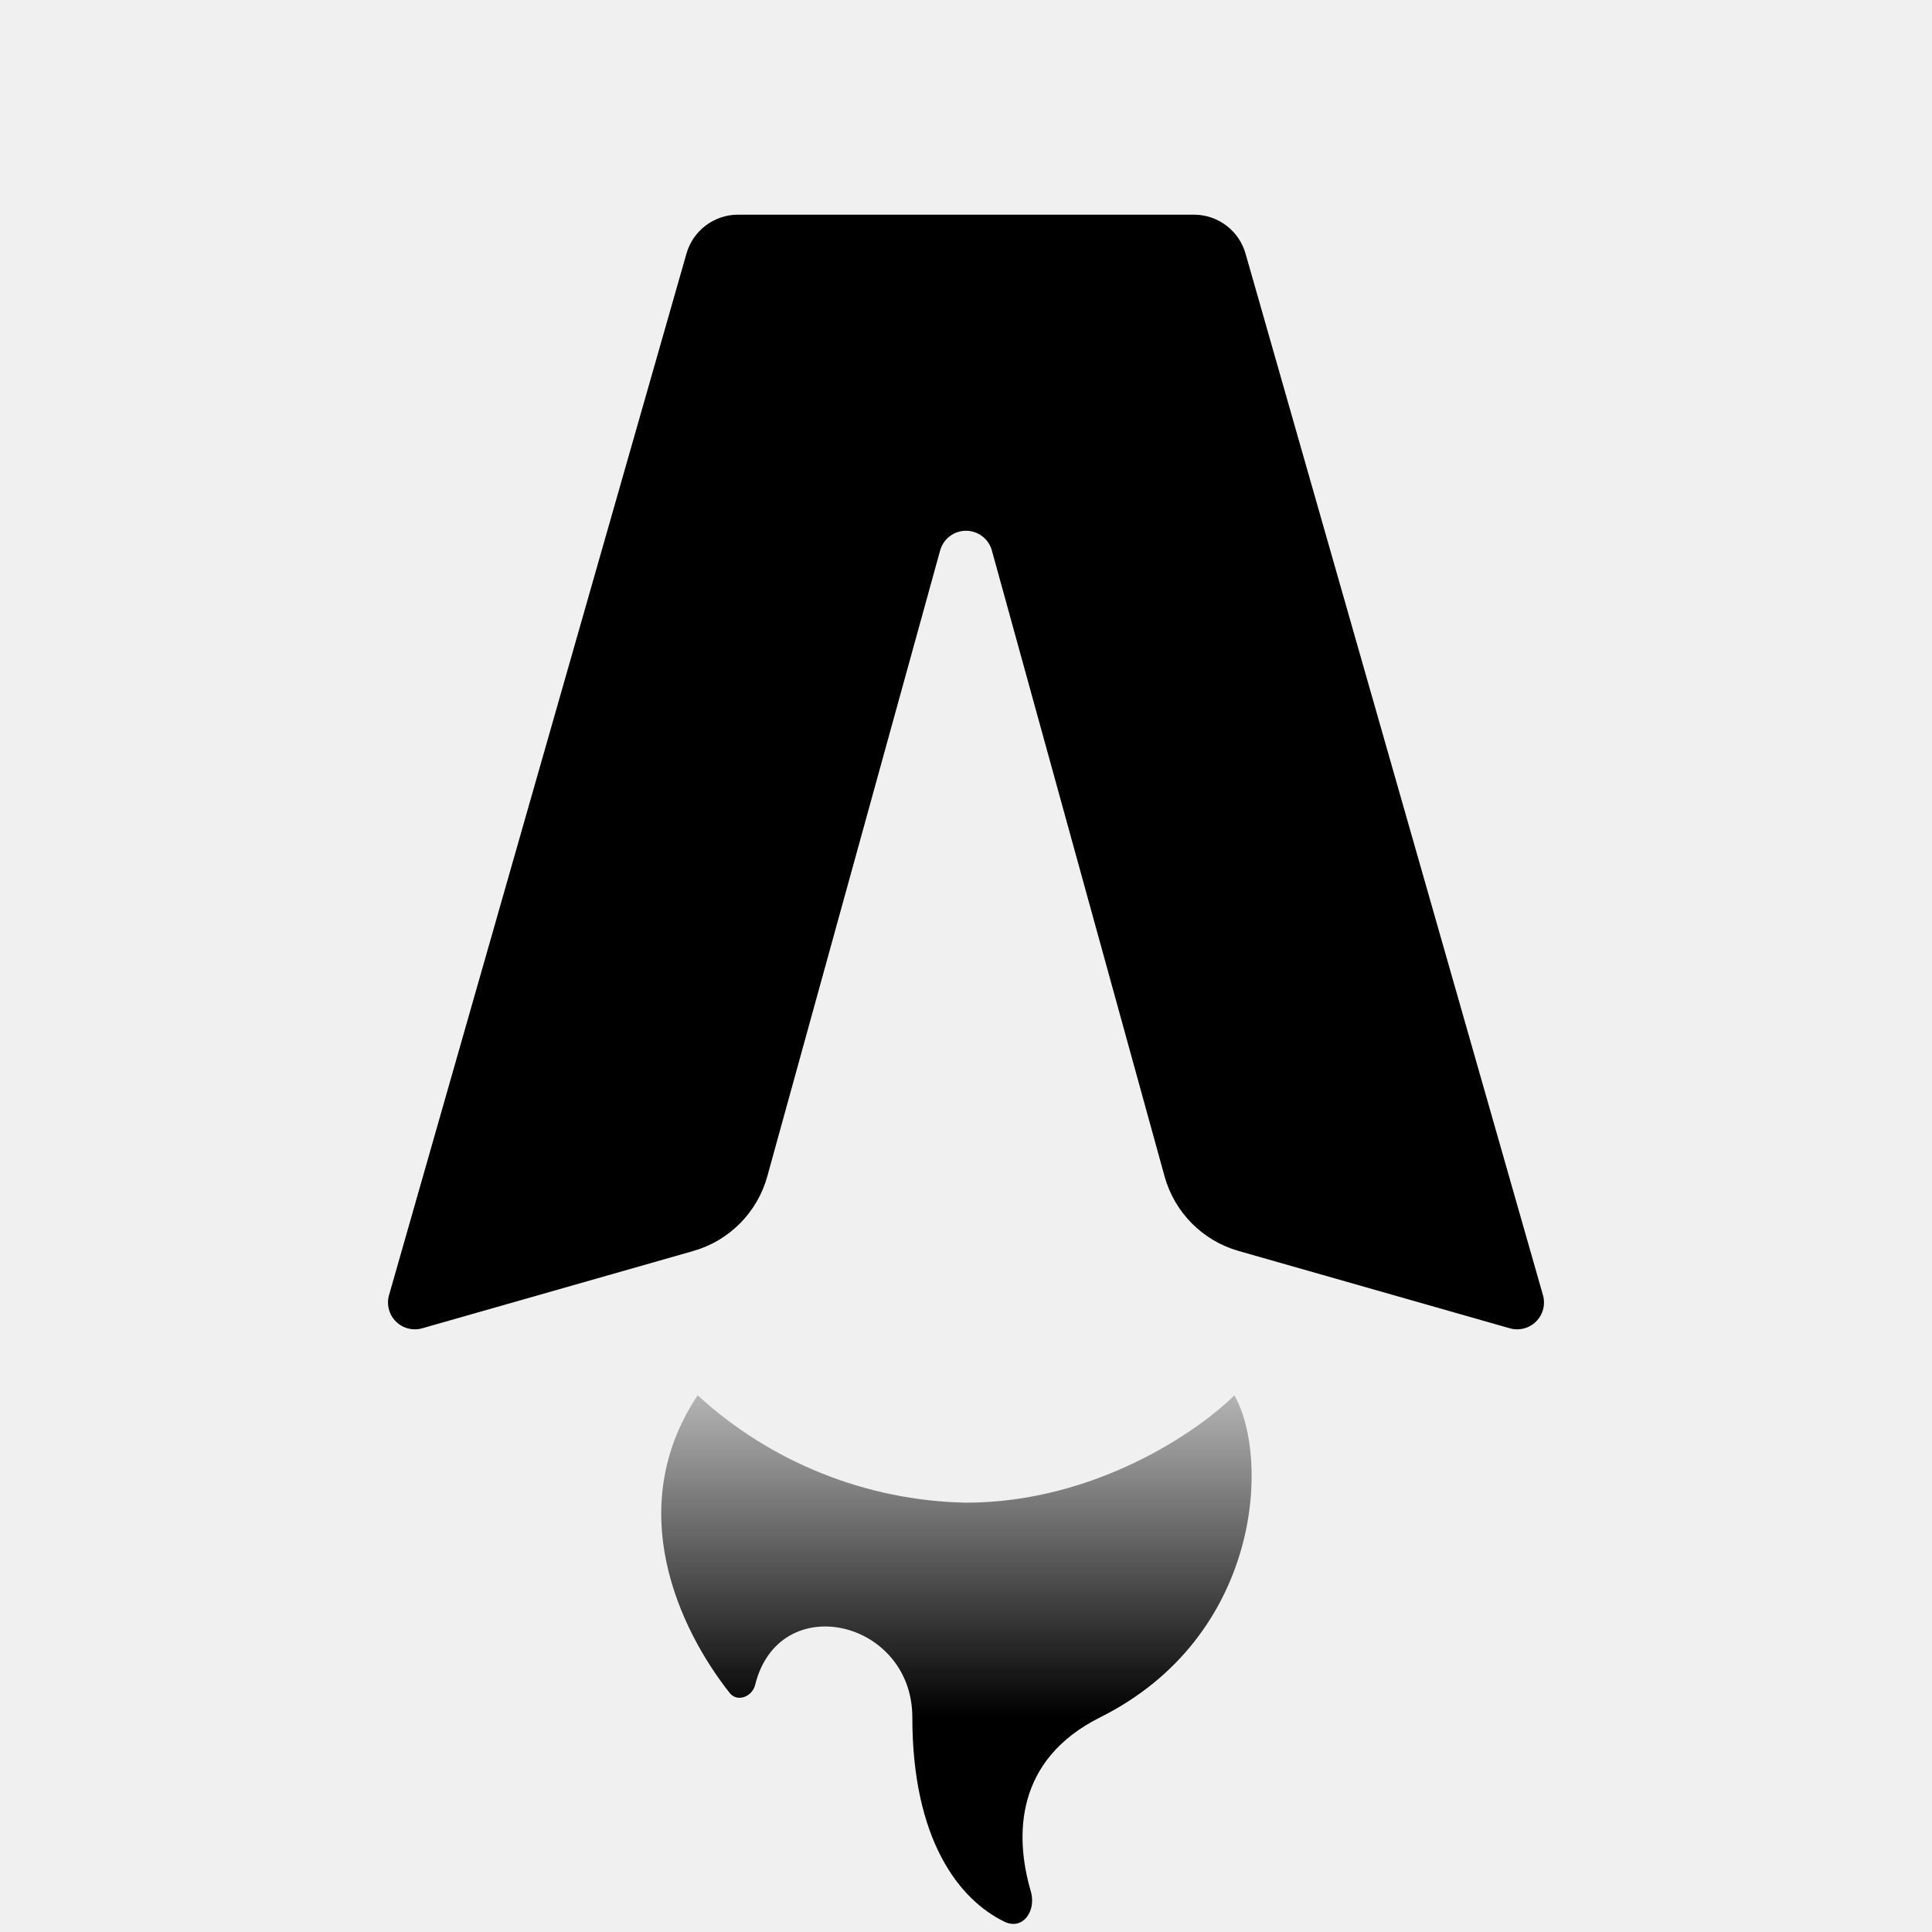
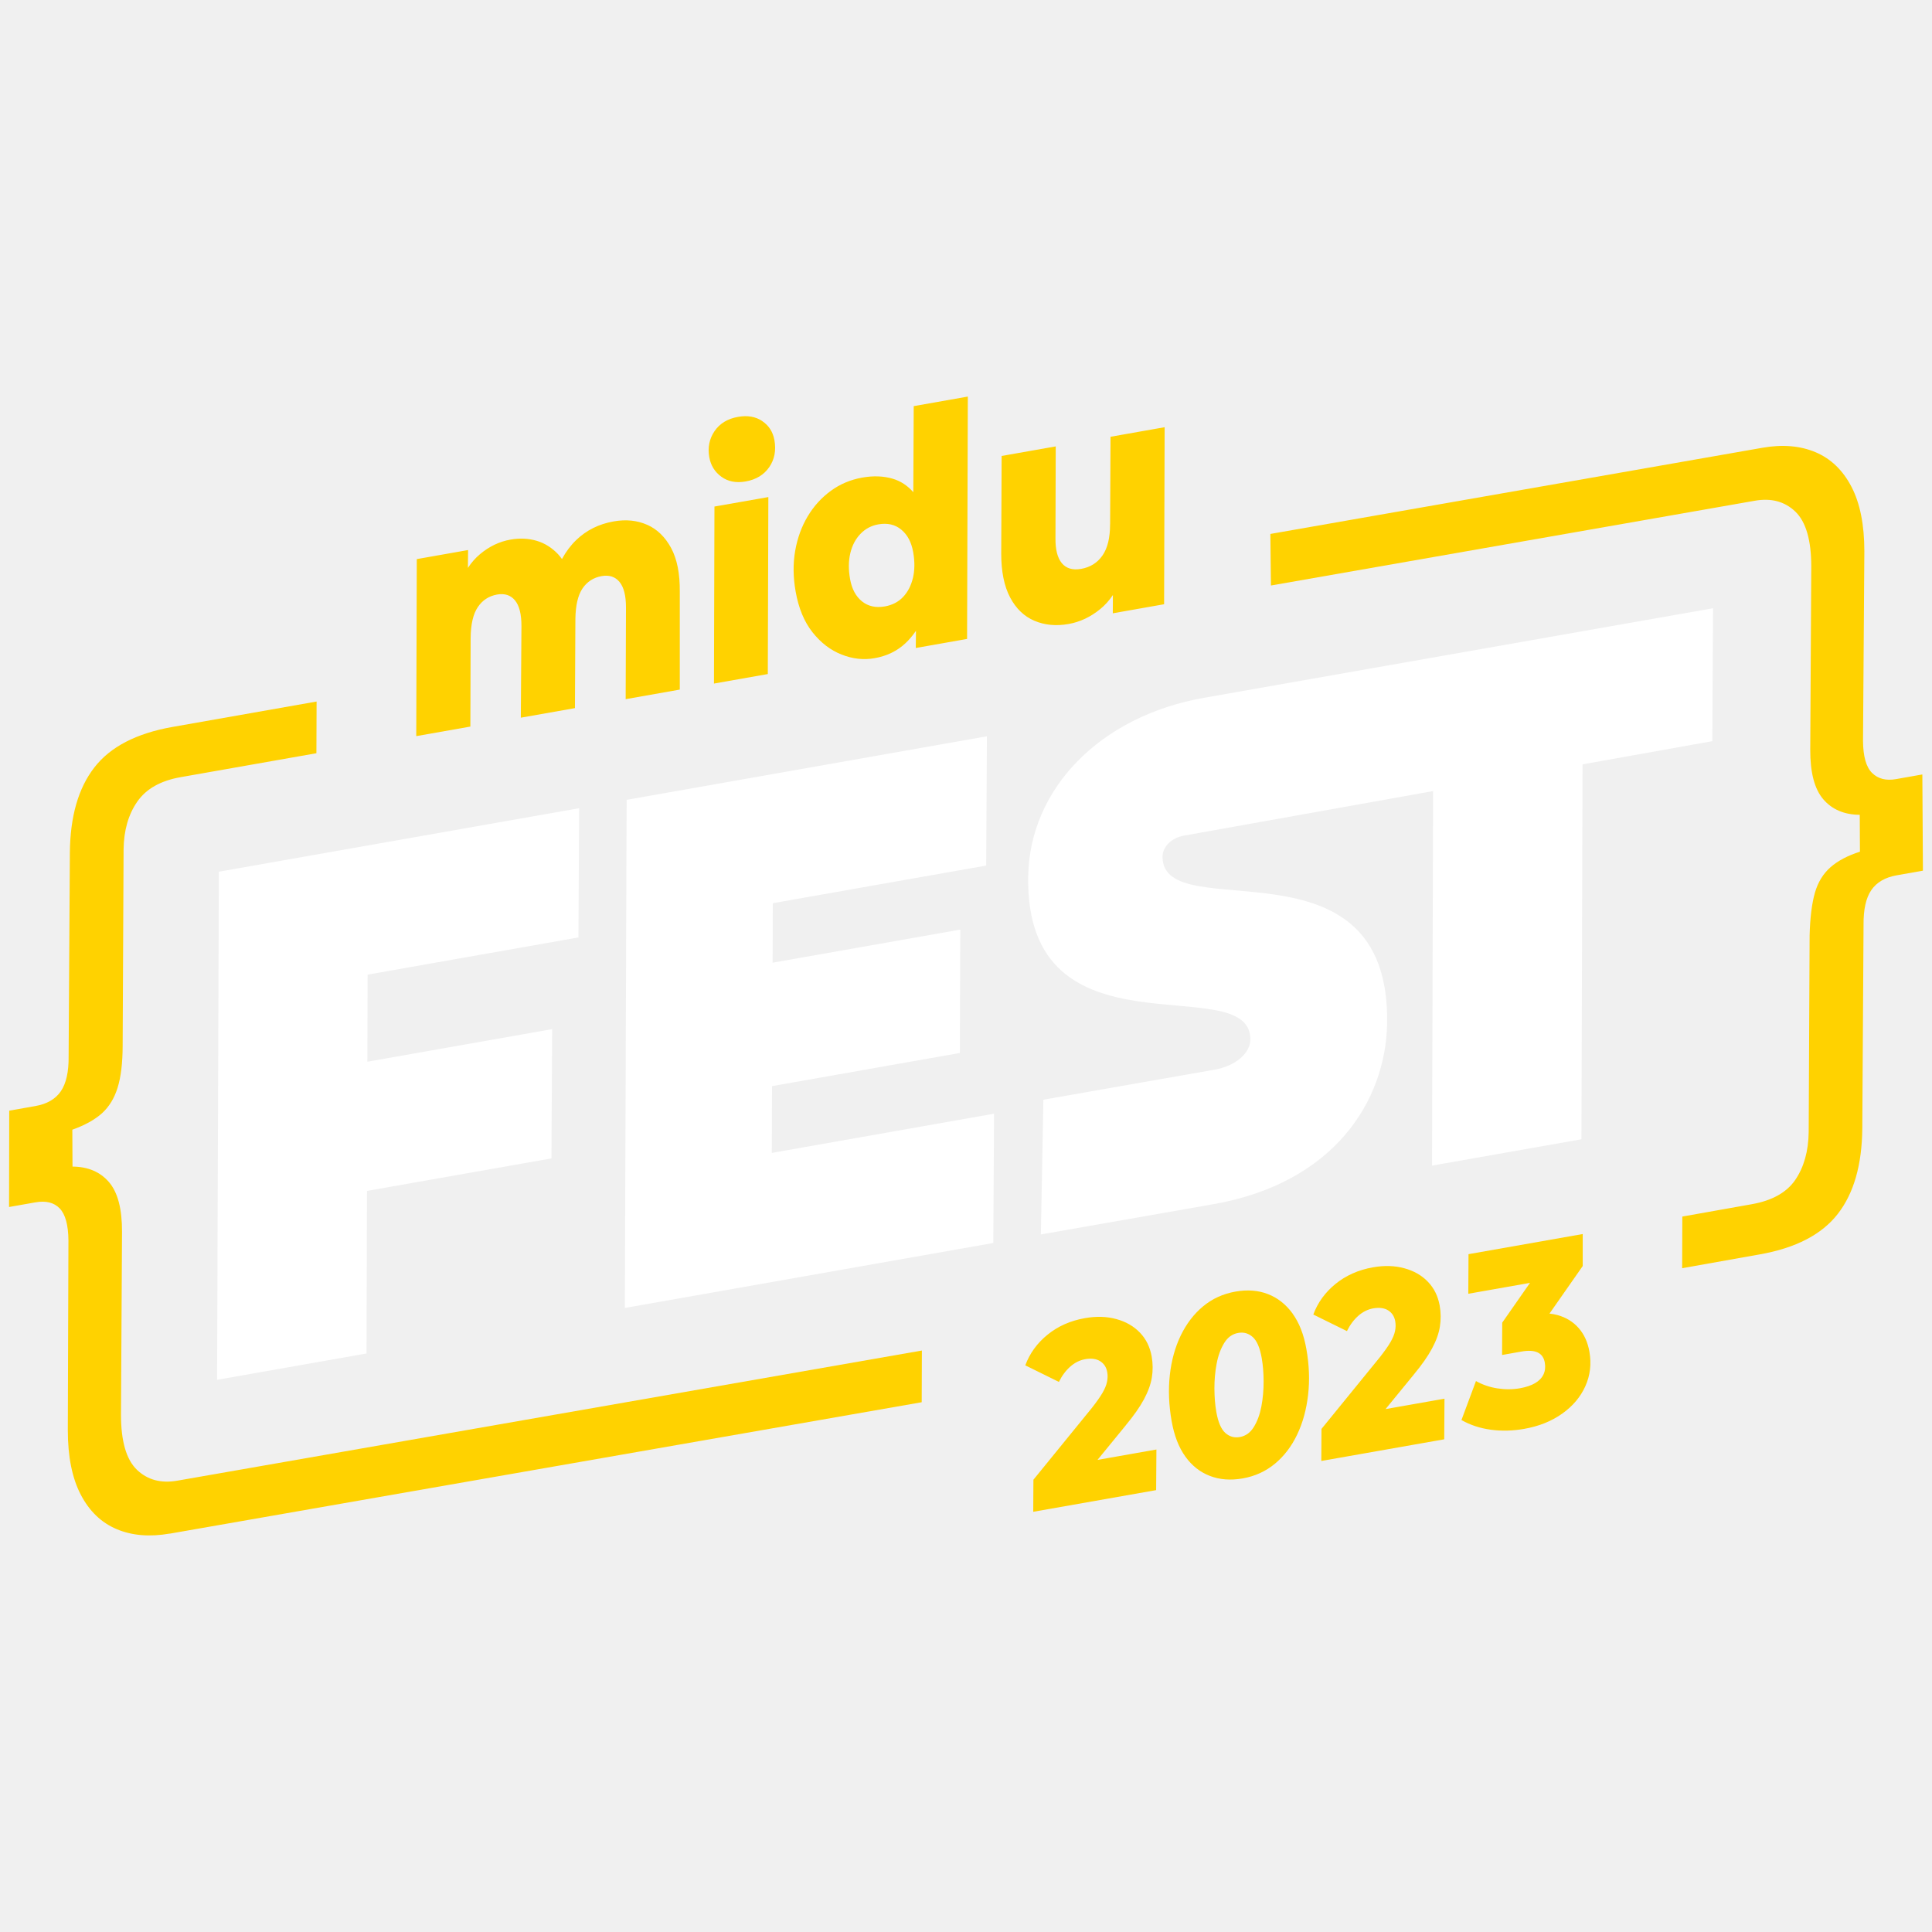
- <svg xmlns="http://www.w3.org/2000/svg" fill="none" viewBox="0 0 36 36">
-   <path fill="#000" d="M22.25 4h-8.5a1 1 0 0 0-.96.73l-5.54 19.4a.5.5 0 0 0 .62.62l5.05-1.44a2 2 0 0 0 1.38-1.4l3.22-11.66a.5.5 0 0 1 .96 0l3.22 11.67a2 2 0 0 0 1.38 1.39l5.05 1.44a.5.5 0 0 0 .62-.62l-5.54-19.4a1 1 0 0 0-.96-.73Z" />
-   <path fill="url(#gradient)" d="M18 28a7.63 7.63 0 0 1-5-2c-1.4 2.1-.35 4.35.6 5.55.14.17.41.07.47-.15.44-1.8 2.93-1.22 2.93.6 0 2.28.87 3.4 1.72 3.81.34.16.59-.2.49-.56-.31-1.05-.29-2.46 1.29-3.25 3-1.5 3.17-4.83 2.5-6-.67.67-2.6 2-5 2Z" />
-   <defs>
-     <linearGradient id="gradient" x1="16" x2="16" y1="32" y2="24" gradientUnits="userSpaceOnUse">
-       <stop stop-color="#000" />
-       <stop offset="1" stop-color="#000" stop-opacity="0" />
-     </linearGradient>
-   </defs>
-   <style>
-     @media (prefers-color-scheme:dark){:root{filter:invert(100%)}}
-   </style>
+ <svg xmlns="http://www.w3.org/2000/svg" class="animate-zoomIn" width="190" height="190" fill="none" viewBox="0 0 190 112">
+   <path fill="#FFD200" d="M110.701 101.182c.791-.953 1.392-1.809 1.801-2.569.408-.76.667-1.475.777-2.156.11-.681.101-1.365-.018-2.055-.167-.935-.553-1.721-1.159-2.349-.606-.628-1.379-1.076-2.318-1.33-.936-.259-1.967-.29-3.091-.092-1.419.25-2.644.79-3.671 1.625-1.028.834-1.756 1.84-2.191 3.017l3.306 1.629c.303-.615.676-1.115 1.12-1.506.443-.391.931-.632 1.462-.729.606-.105 1.098-.04 1.475.198.378.237.611.597.694 1.071.057.312.048.637-.022.97s-.224.698-.457 1.098c-.237.395-.575.882-1.027 1.453l-5.752 7.065-.018 3.153 12.088-2.13.027-3.995-5.796 1.023 2.77-3.386v-.004ZM127.119 90.178c-.655-.9-1.462-1.537-2.42-1.91-.957-.373-2.028-.457-3.209-.246-1.212.215-2.27.698-3.175 1.449-.904.751-1.633 1.708-2.195 2.863-.558 1.159-.918 2.459-1.076 3.899-.158 1.445-.097 2.951.18 4.532.25 1.414.698 2.573 1.344 3.473.645.904 1.453 1.541 2.419 1.91.966.373 2.037.452 3.223.246 1.212-.215 2.27-.698 3.174-1.449.905-.751 1.634-1.708 2.183-2.863.553-1.155.908-2.454 1.075-3.899.167-1.445.11-2.955-.171-4.531-.25-1.414-.702-2.569-1.357-3.473h.005Zm-3.069 9.129c-.15.79-.396 1.462-.743 2.024-.342.562-.803.892-1.378.993-.549.096-1.023-.04-1.432-.409-.408-.369-.702-1.054-.878-2.055-.123-.689-.184-1.458-.189-2.305-.004-.847.071-1.664.22-2.454.149-.79.399-1.462.742-2.024.342-.562.803-.891 1.379-.992.549-.097 1.023.04 1.431.408.408.369.703 1.054.878 2.055.123.689.185 1.458.189 2.305 0 .847-.07 1.664-.219 2.454ZM139.031 96.185c.795-.953 1.392-1.809 1.8-2.569.409-.76.668-1.475.773-2.156.11-.681.101-1.366-.018-2.055-.166-.935-.553-1.721-1.159-2.349-.606-.632-1.378-1.076-2.318-1.33-.935-.259-1.967-.29-3.091-.092-1.418.25-2.643.795-3.671 1.625-1.027.834-1.756 1.84-2.191 3.017l3.306 1.629c.303-.615.677-1.115 1.12-1.506.443-.391.931-.632 1.462-.729.606-.105 1.098-.04 1.475.198.378.237.606.597.694 1.071.053.312.049.637-.022.97-.07.334-.224.698-.456 1.098-.233.4-.576.882-1.023 1.453l-5.752 7.064-.018 3.153 12.088-2.13.026-3.995-5.796 1.023 2.771-3.385v-.004ZM156.309 93.928c-.167-.935-.518-1.712-1.063-2.327-.544-.615-1.234-1.041-2.077-1.273-.25-.07-.513-.114-.786-.145l3.267-4.676v-3.148l-11.231 1.98-.022 3.895 6.068-1.071-2.731 3.912-.014 3.179 1.884-.334c.711-.127 1.251-.092 1.629.092.378.184.606.518.689.997.075.426.031.812-.127 1.155-.162.343-.435.628-.821.856-.386.228-.883.395-1.488.505-.725.127-1.467.132-2.231.013-.76-.118-1.462-.36-2.103-.72l-1.427 3.834c.865.491 1.826.807 2.889.952 1.063.145 2.156.114 3.28-.083 1.449-.255 2.696-.755 3.736-1.497 1.045-.742 1.805-1.643 2.279-2.701.475-1.058.611-2.187.4-3.385v-.009ZM63.645 12.611c-.984-.435-2.081-.549-3.293-.334-1.458.255-2.687.869-3.693 1.84-.549.531-1.014 1.155-1.392 1.862-.123-.167-.246-.329-.382-.474-.615-.65-1.326-1.093-2.125-1.326-.803-.233-1.651-.272-2.547-.114-1.102.193-2.112.676-3.025 1.449-.444.373-.834.821-1.172 1.335l.018-1.756-5.045.891-.053 17.41 5.322-.94.026-8.703c.013-1.352.246-2.367.707-3.047.457-.681 1.089-1.089 1.892-1.234.747-.132 1.335.057 1.761.571.426.514.641 1.357.637 2.538l-.061 9.001 5.322-.94.044-8.773c.018-1.33.25-2.327.698-2.994.452-.667 1.076-1.071 1.879-1.216.747-.132 1.335.057 1.761.571.426.514.641 1.361.637 2.538l-.031 8.992 5.322-.94v-9.633c.018-1.778-.268-3.21-.852-4.294-.588-1.085-1.37-1.844-2.353-2.283v.004ZM74.965 2.41c-.654-.439-1.449-.58-2.384-.413-1.027.18-1.796.65-2.31 1.401-.514.755-.685 1.607-.518 2.564.145.808.54 1.453 1.19 1.923.65.474 1.445.628 2.38.465 1.027-.18 1.8-.65 2.323-1.405.522-.755.694-1.642.514-2.656-.145-.808-.54-1.436-1.199-1.875l.004-.004ZM70.214 28.224l5.295-.935.053-17.405-5.3.931-.048 17.41ZM89.806 9.388c-.571-.641-1.238-1.08-2.011-1.308-.904-.268-1.906-.307-3.008-.11-1.137.202-2.165.632-3.078 1.3-.913.663-1.673 1.497-2.274 2.503-.602 1.006-1.014 2.138-1.234 3.394-.22 1.26-.206 2.595.044 4.004.29 1.642.843 2.977 1.66 4.009s1.77 1.765 2.858 2.191c1.085.43 2.174.549 3.254.356 1.194-.211 2.204-.698 3.021-1.462.391-.364.733-.777 1.041-1.229l-.018 1.69 5.045-.891L95.18 0l-5.322.94-.04 8.444-.013.004Zm-.026 8.452c-.184.76-.505 1.383-.97 1.871-.461.487-1.058.795-1.787.926-.896.158-1.647-.009-2.257-.5-.606-.492-.997-1.225-1.168-2.2-.167-.935-.154-1.783.026-2.542.184-.76.514-1.392.997-1.892.479-.501 1.063-.812 1.756-.935.896-.158 1.651.013 2.257.518.61.501 1.001 1.243 1.172 2.217.167.935.154 1.783-.026 2.542v-.004ZM109.169 12.558c0 1.326-.246 2.349-.746 3.069-.501.72-1.199 1.159-2.095 1.317-.843.149-1.475-.04-1.905-.562-.431-.523-.637-1.344-.624-2.459l.026-9.023-5.321.94-.04 9.607c0 1.774.294 3.21.874 4.307.58 1.098 1.374 1.862 2.384 2.292 1.01.43 2.134.54 3.364.321 1.119-.198 2.155-.685 3.108-1.462.474-.386.892-.847 1.252-1.387l-.009 1.796 5.045-.891.053-17.41-5.322.94-.04 8.61-.004-.004Z" />
+   <path fill="#fff" d="m21.348 96.695 14.696-2.591.044-15.987 18.143-3.196.07-12.711-18.174 3.205.022-8.566 20.738-3.658.066-12.707-35.429 6.244-.176 49.967ZM75.926 67.812l18.468-3.258.044-12.132-18.459 3.254.022-5.853 20.984-3.701.07-12.711-35.429 6.248-.176 49.968 36.237-6.389.07-12.711-21.858 3.855.026-6.569ZM168.471 20.817l-.197.035-49.836 8.768c-10.248 1.796-17.199 8.94-17.322 17.598-.285 18.319 21.709 9.036 21.849 15.934.035 1.423-1.458 2.683-3.535 3.047l-16.821 2.951-.246 13.247 16.962-2.973c11.838-2.077 16.922-10.103 17.089-17.699.369-19.047-22.086-9.396-22.086-16.466 0-.992.887-1.871 2.13-2.086l24.479-4.378-.106 36.835 14.696-2.591.106-36.87 12.764-2.283.07-13.067.004-.004Z" />
+   <path fill="#FFD200" d="M16.698 111.817c-1.971.346-3.715.202-5.225-.435-1.51-.637-2.687-1.77-3.535-3.399-.847-1.629-1.269-3.745-1.269-6.34l.061-18.652c-.013-1.524-.303-2.573-.861-3.153-.558-.58-1.357-.777-2.393-.593l-2.586.457.018-9.475 2.586-.457c1.133-.202 1.963-.685 2.49-1.453.523-.768.782-1.914.764-3.438l.123-20.022c.031-3.565.834-6.358 2.411-8.386 1.572-2.029 4.136-3.355 7.684-3.982l14.169-2.498-.018 5.085-13.352 2.353c-1.972.347-3.394 1.15-4.263 2.406-.874 1.256-1.322 2.814-1.348 4.685l-.092 19.337c-.004 1.695-.171 3.065-.496 4.11-.325 1.045-.839 1.884-1.537 2.516-.703.632-1.673 1.172-2.916 1.616l.018 3.627c1.528.013 2.722.522 3.587 1.528.865 1.006 1.291 2.639 1.282 4.9l-.101 17.985c0 2.595.522 4.4 1.563 5.401 1.041 1.001 2.375 1.361 4 1.071l73.199-12.795-.018 5.085-73.937 12.922-.009-.004ZM165.429 85.726l.017-5.085 6.815-1.212c2.019-.356 3.455-1.159 4.303-2.411.847-1.251 1.282-2.81 1.308-4.676l.092-19.337c.044-1.756.22-3.157.518-4.202.299-1.041.813-1.879 1.537-2.516.725-.637 1.691-1.146 2.894-1.528l-.018-3.627c-1.528-.013-2.722-.522-3.587-1.528-.865-1.006-1.291-2.639-1.282-4.9l.101-17.985c0-2.595-.523-4.4-1.563-5.401-1.041-1.001-2.376-1.361-4-1.071l-47.575 8.334-.057-5.071 48.387-8.474c1.971-.347 3.714-.202 5.225.435 1.51.637 2.687 1.77 3.535 3.398.847 1.629 1.268 3.745 1.268 6.34l-.131 18.665c.013 1.524.311 2.569.895 3.144.584.575 1.37.777 2.354.602l2.586-.457.057 9.462-2.586.457c-1.133.202-1.963.685-2.49 1.453-.526.768-.781 1.914-.764 3.438l-.123 20.022c-.035 3.565-.834 6.358-2.41 8.386-1.576 2.029-4.136 3.355-7.684 3.982l-7.627 1.357.005.004Z" />
</svg>
